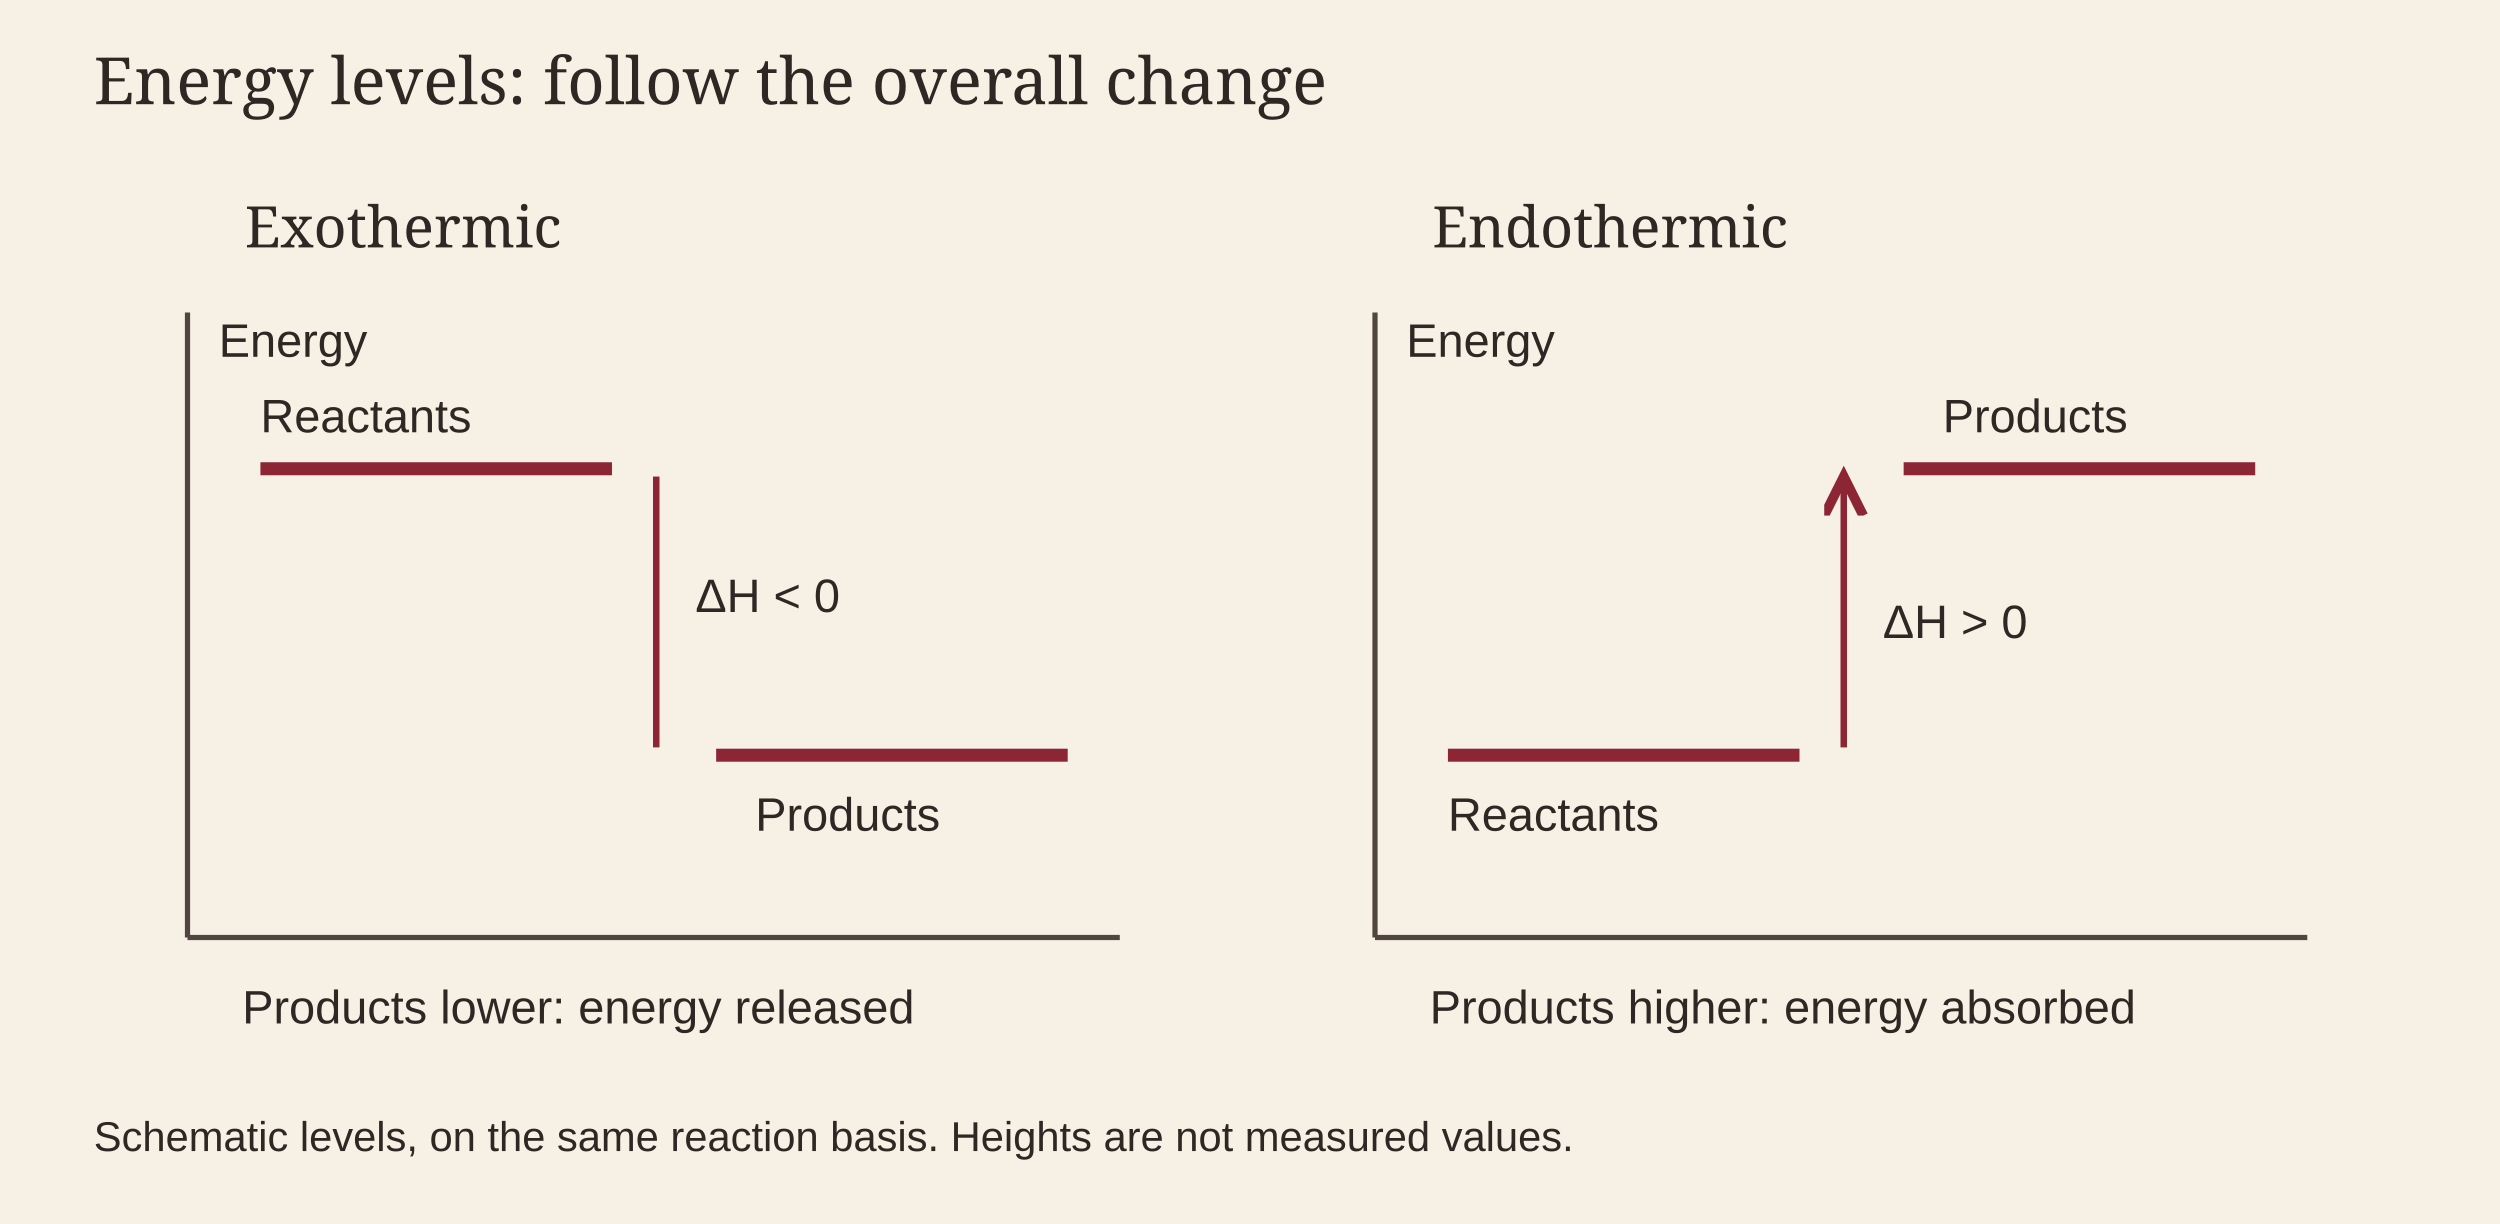
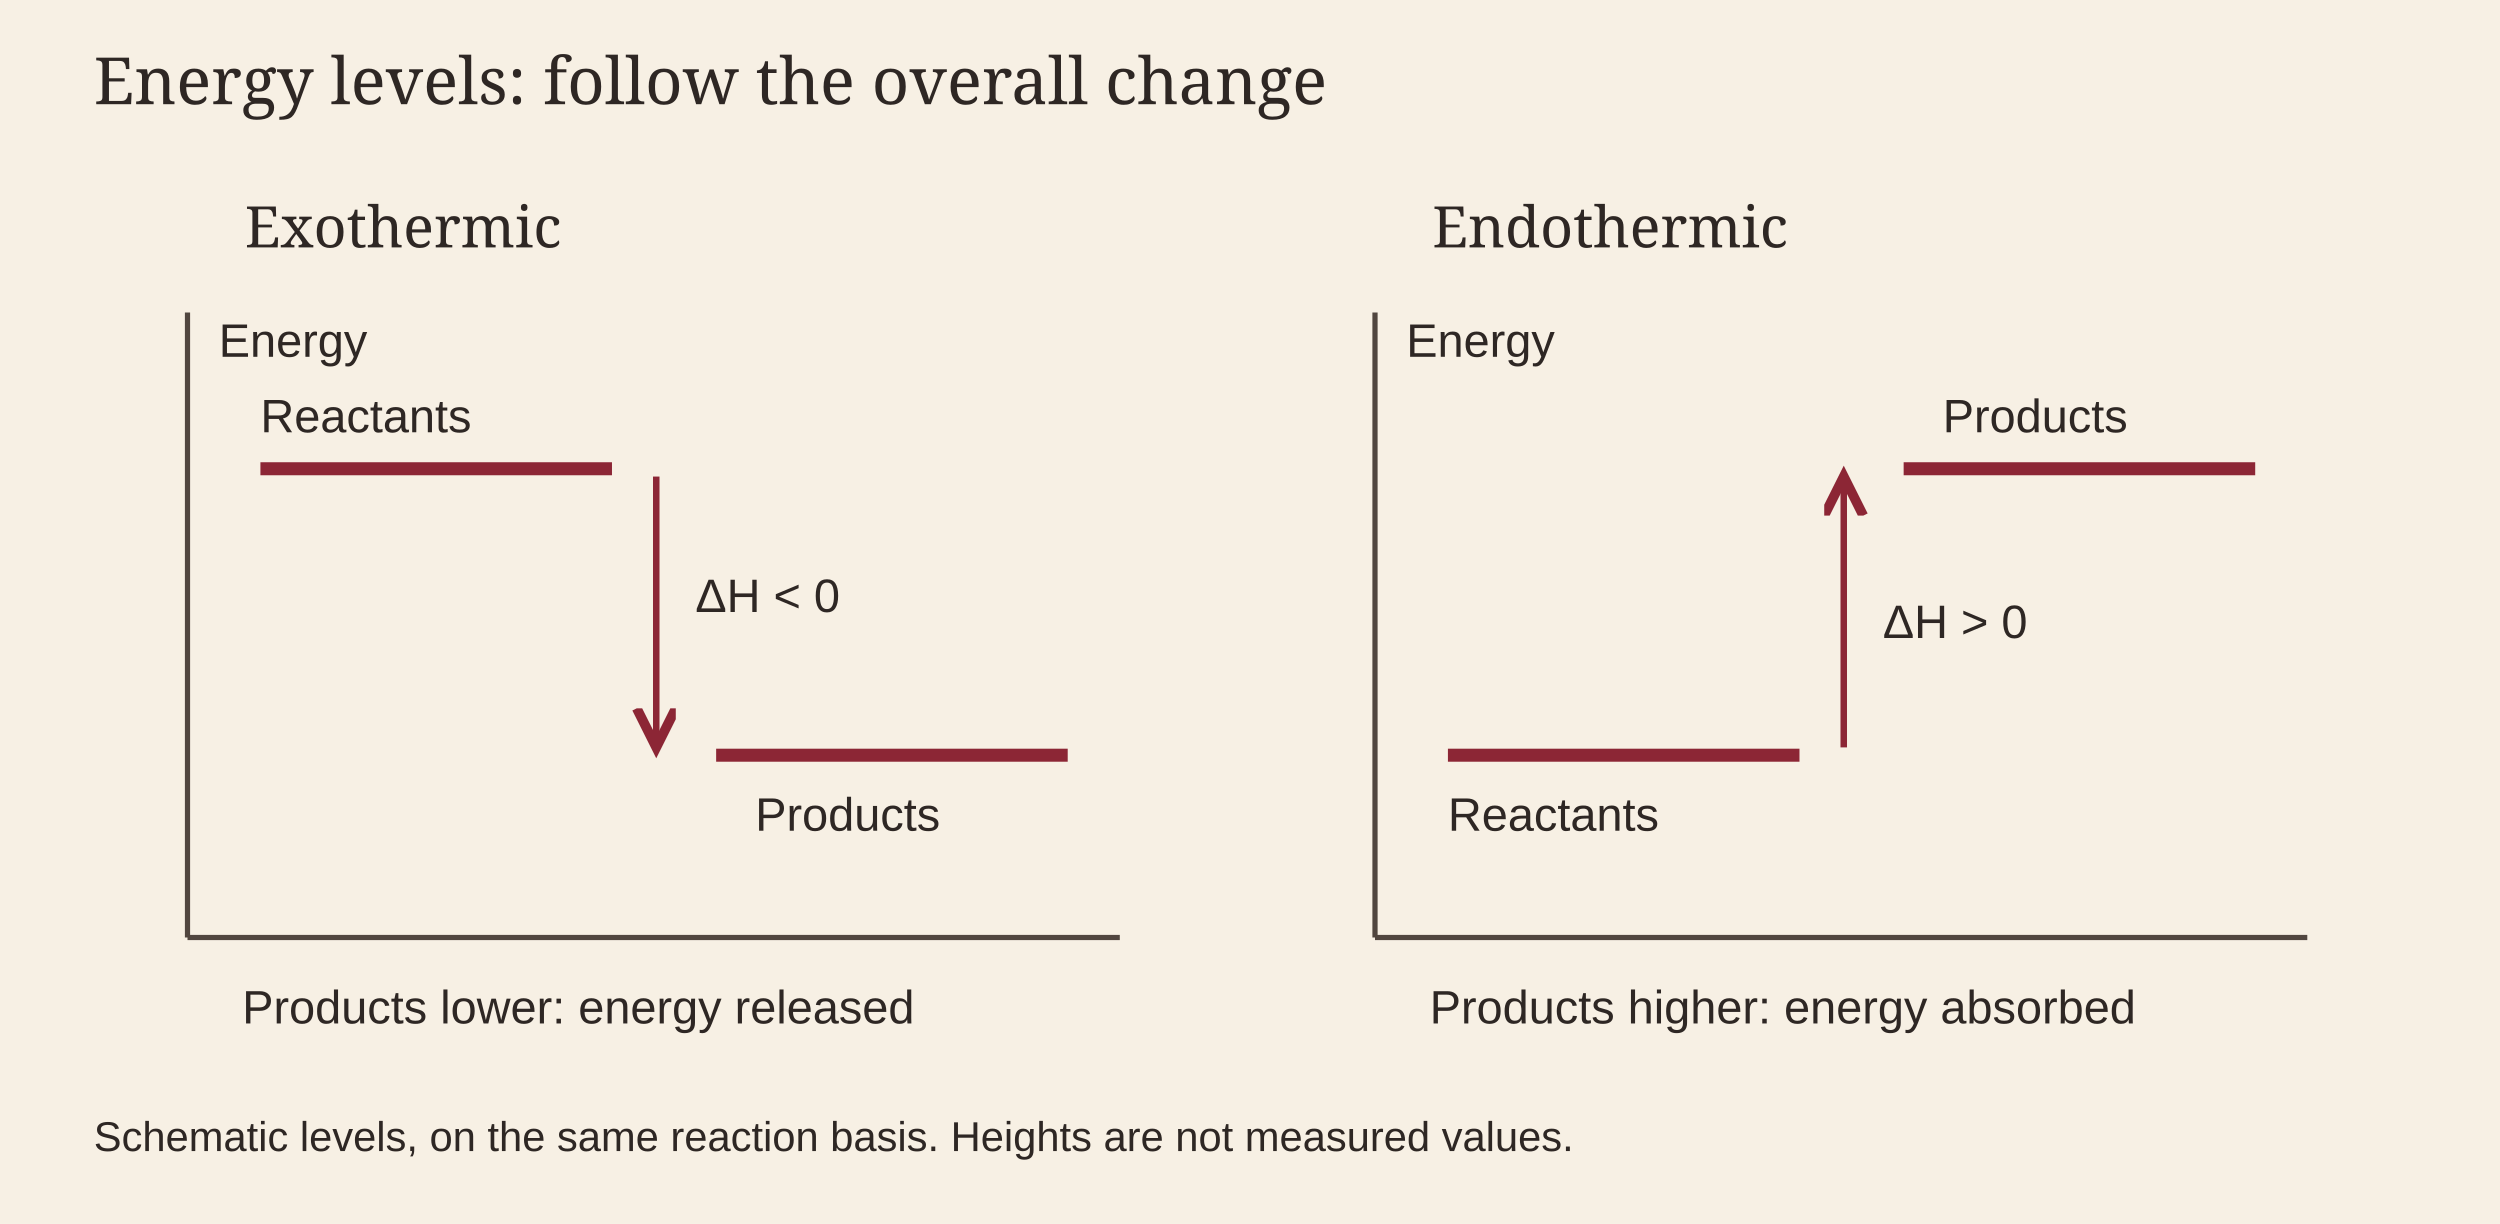
<svg xmlns="http://www.w3.org/2000/svg" viewBox="0 0 960 470" role="img" aria-labelledby="title desc">
  <defs>
    <marker id="arrow" markerWidth="8" markerHeight="8" refX="6" refY="3" orient="auto">
      <path d="M0 0 L6 3 L0 6" fill="none" stroke="#8c2635" stroke-width="1.5" />
    </marker>
  </defs>
  <rect width="960" height="470" fill="#f7f0e4" />
  <g font-family="Georgia,serif" fill="#2e2724">
    <text x="36" y="40" font-size="25">Energy levels: follow the overall change</text>
    <text x="94" y="95" font-size="22">Exothermic</text>
    <text x="550" y="95" font-size="22">Endothermic</text>
  </g>
  <g fill="none" stroke="#51463f" stroke-width="2">
    <path d="M72 360 V120 M72 360 H430 M528 360 V120 M528 360 H886" />
  </g>
  <g stroke="#8c2635" stroke-width="5">
    <path d="M100 180 H235 M275 290 H410 M556 290 H691 M731 180 H866" />
  </g>
  <g fill="none" stroke="#8c2635" stroke-width="2.5" marker-end="url(#arrow)">
-     <path d="M252 183 V287 M708 287 V183" />
+     <path d="M252 183 V287" />
+     <path d="M708 287 V183" />
  </g>
  <g font-family="Arial,sans-serif" font-size="18" fill="#2e2724">
    <text x="84" y="137">Energy</text>
    <text x="540" y="137">Energy</text>
    <text x="100" y="166">Reactants</text>
    <text x="290" y="319">Products</text>
    <text x="556" y="319">Reactants</text>
    <text x="746" y="166">Products</text>
    <text x="267" y="235">ΔH &lt; 0</text>
    <text x="723" y="245">ΔH &gt; 0</text>
    <text x="93" y="393">Products lower: energy released</text>
    <text x="549" y="393">Products higher: energy absorbed</text>
    <text x="36" y="442" font-size="16">Schematic levels, on the same reaction basis. Heights are not measured values.</text>
  </g>
</svg>
